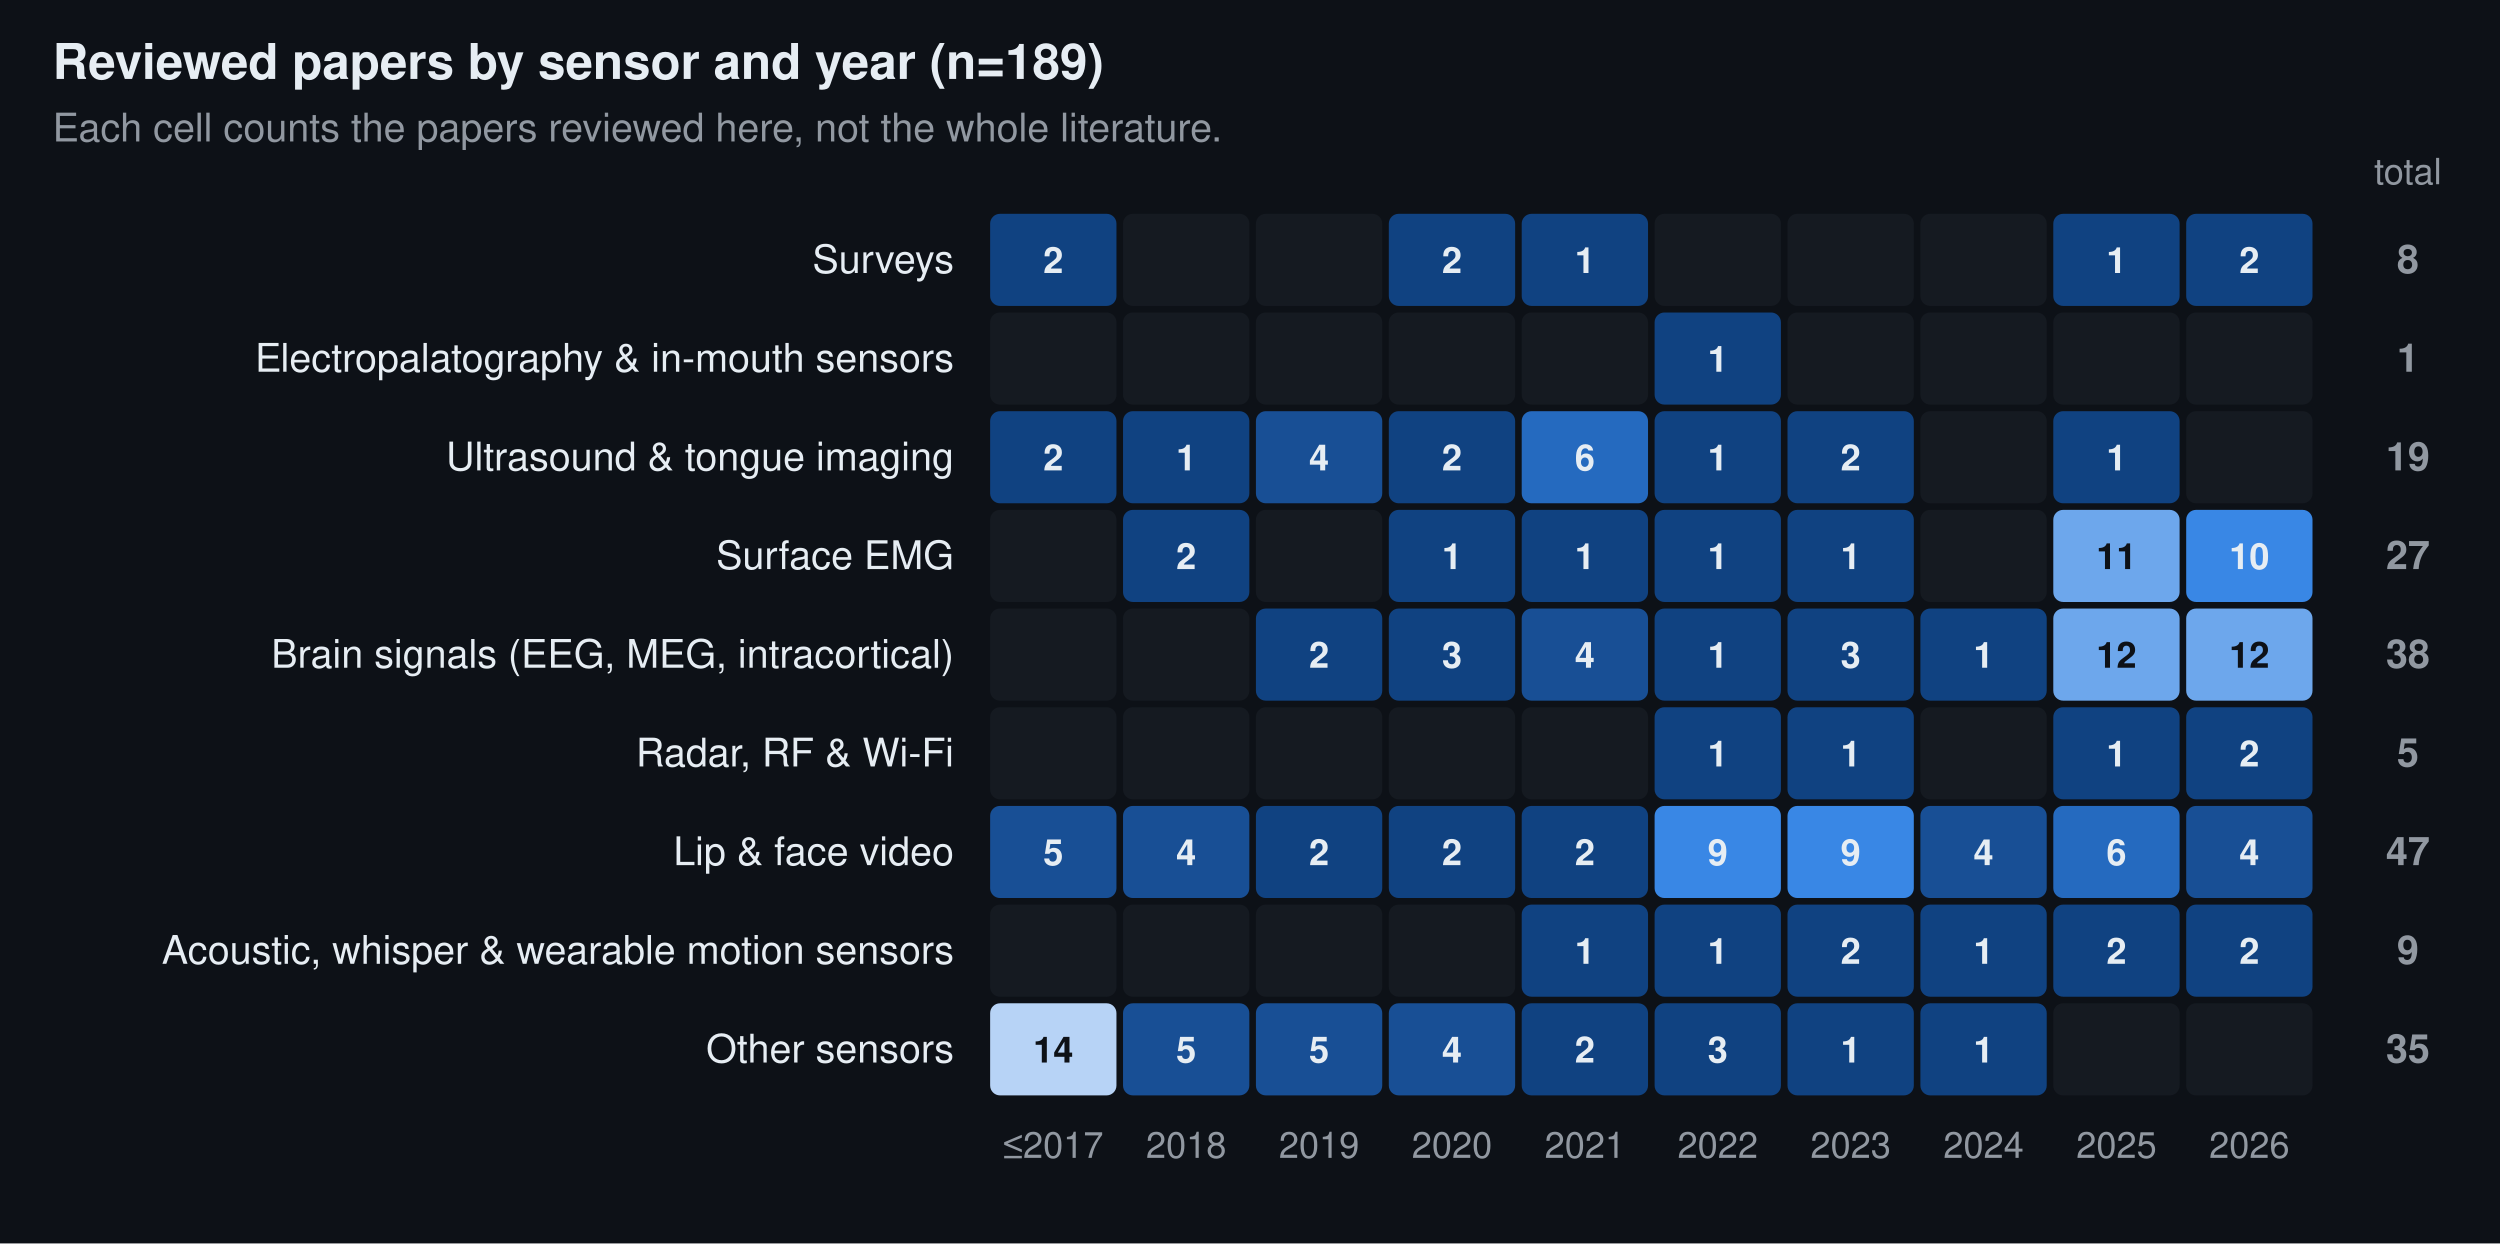
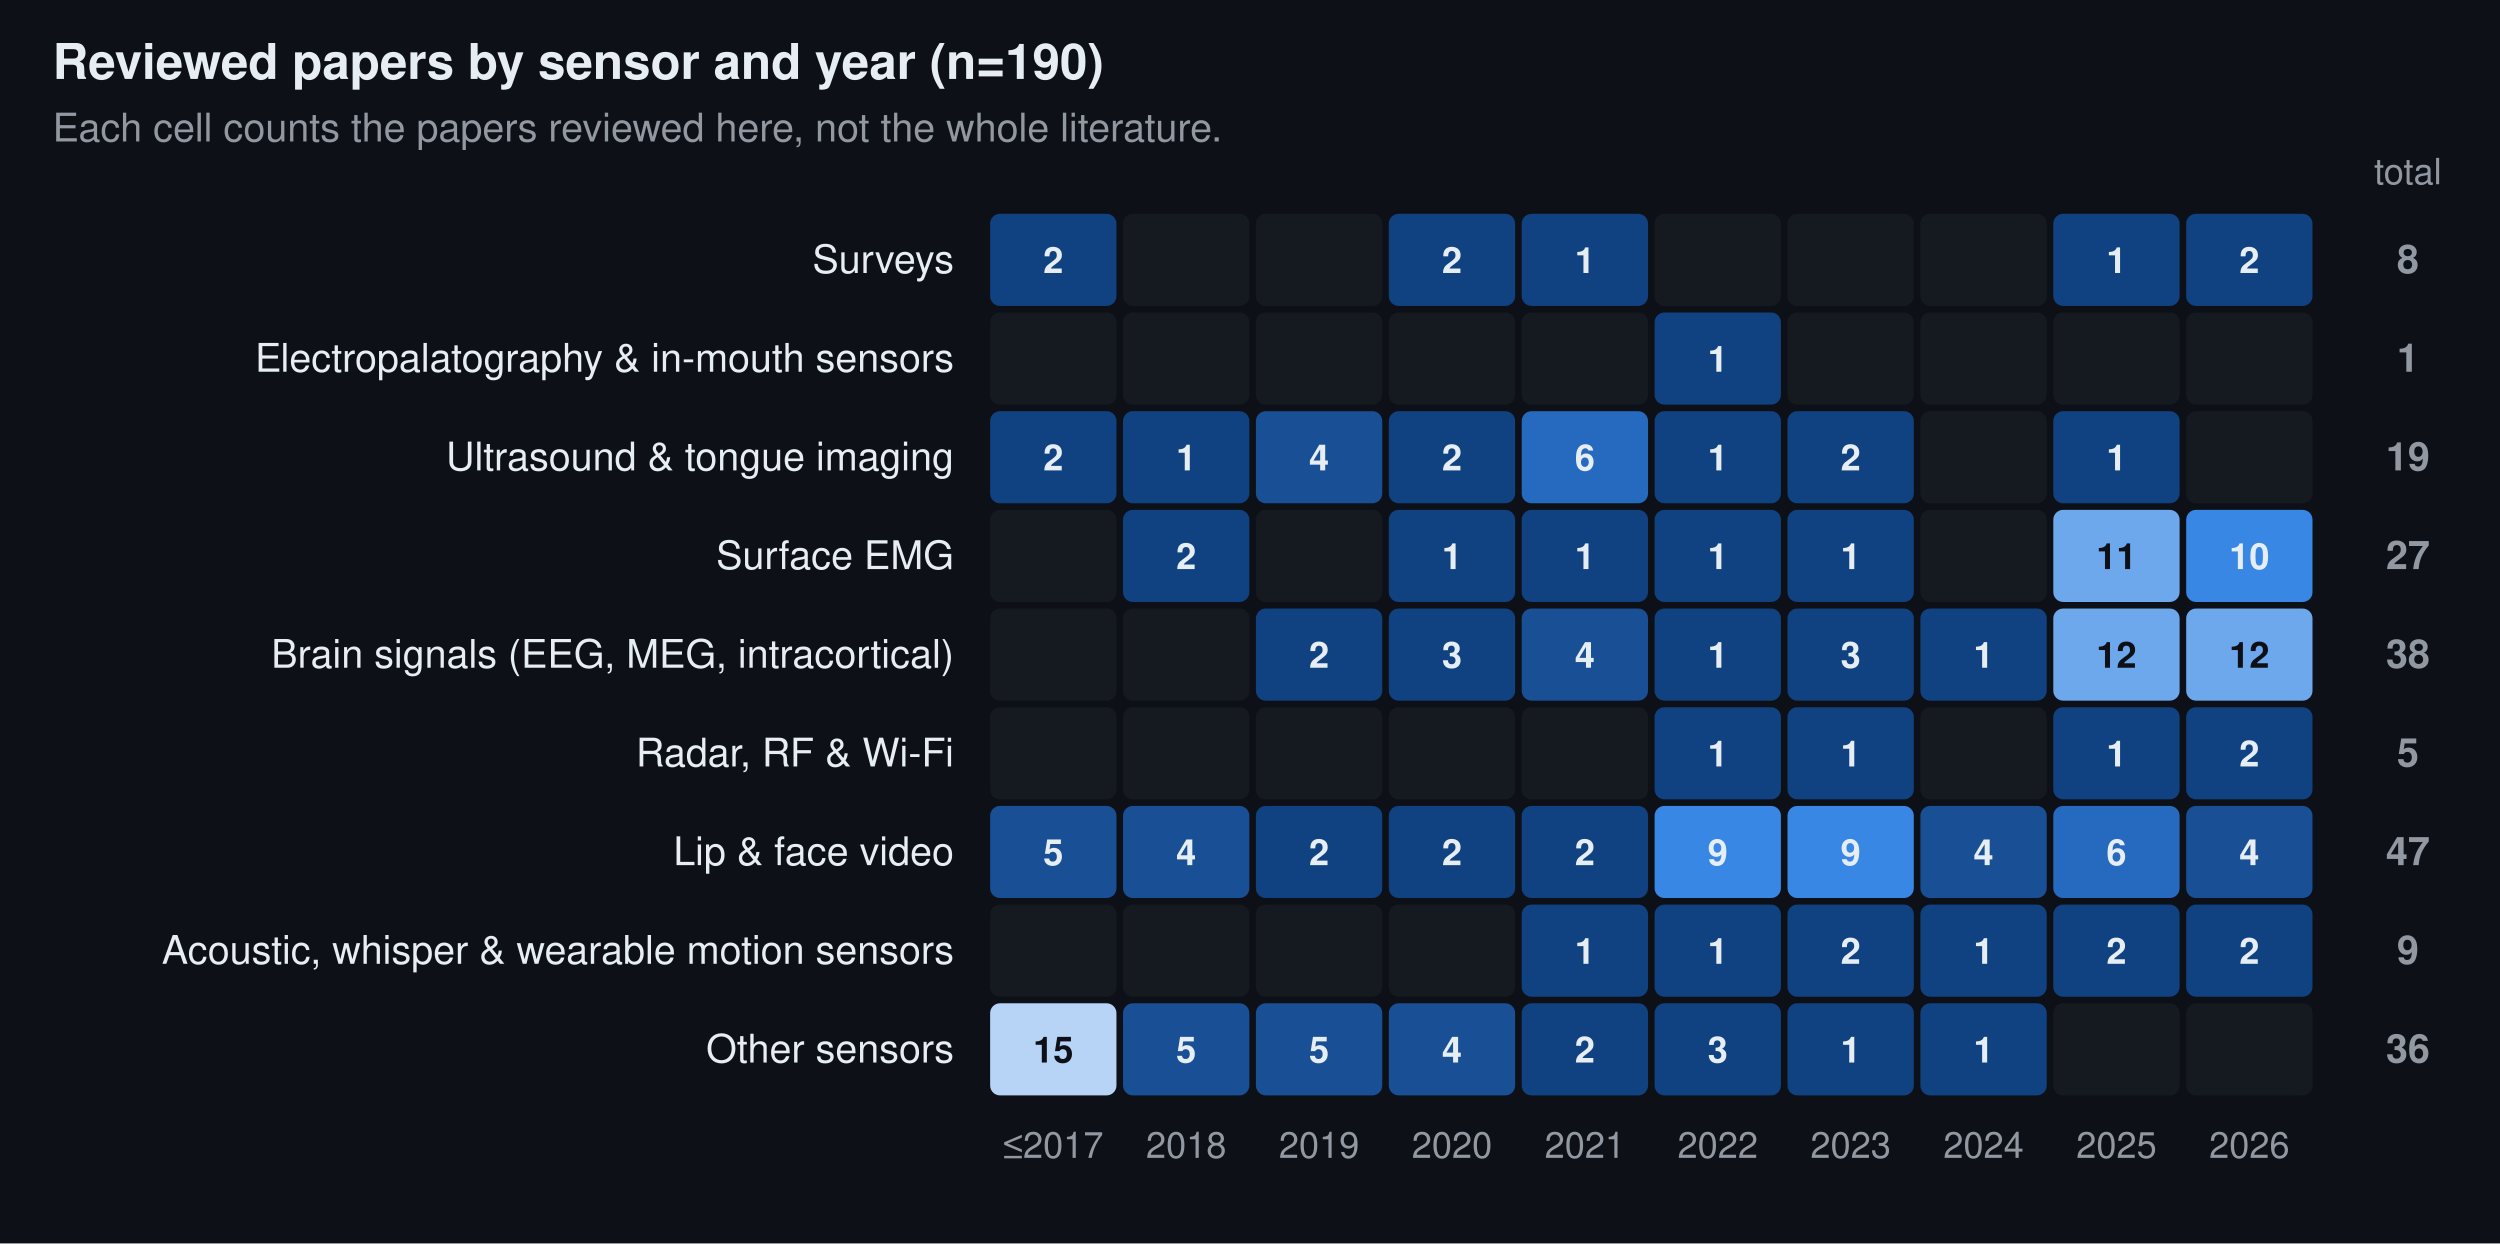
- <svg xmlns="http://www.w3.org/2000/svg" width="760" height="378" viewBox="0 0 760 378" font-family="-apple-system, BlinkMacSystemFont, 'Segoe UI', Helvetica, Arial, sans-serif" role="img" aria-label="Reviewed papers by sensor and year (n=189)">
+ <svg xmlns="http://www.w3.org/2000/svg" width="760" height="378" viewBox="0 0 760 378" font-family="-apple-system, BlinkMacSystemFont, 'Segoe UI', Helvetica, Arial, sans-serif" role="img" aria-label="Reviewed papers by sensor and year (n=190)">
  <rect width="760" height="378" fill="#0d1117" />
-   <text x="16.0" y="24.0" font-size="15" fill="#e6edf3" text-anchor="start" font-weight="600">Reviewed papers by sensor and year (n=189)</text>
+   <text x="16.0" y="24.0" font-size="15" fill="#e6edf3" text-anchor="start" font-weight="600">Reviewed papers by sensor and year (n=190)</text>
  <text x="16.0" y="43.0" font-size="12" fill="#9198a1" text-anchor="start">Each cell counts the papers reviewed here, not the whole literature.</text>
  <text x="320.2" y="352.0" font-size="11" fill="#9198a1" text-anchor="middle">≤2017</text>
  <text x="360.6" y="352.0" font-size="11" fill="#9198a1" text-anchor="middle">2018</text>
  <text x="401.0" y="352.0" font-size="11" fill="#9198a1" text-anchor="middle">2019</text>
  <text x="441.4" y="352.0" font-size="11" fill="#9198a1" text-anchor="middle">2020</text>
  <text x="481.8" y="352.0" font-size="11" fill="#9198a1" text-anchor="middle">2021</text>
  <text x="522.2" y="352.0" font-size="11" fill="#9198a1" text-anchor="middle">2022</text>
  <text x="562.6" y="352.0" font-size="11" fill="#9198a1" text-anchor="middle">2023</text>
  <text x="603.0" y="352.0" font-size="11" fill="#9198a1" text-anchor="middle">2024</text>
  <text x="643.4" y="352.0" font-size="11" fill="#9198a1" text-anchor="middle">2025</text>
  <text x="683.8" y="352.0" font-size="11" fill="#9198a1" text-anchor="middle">2026</text>
  <text x="732.0" y="56.0" font-size="11" fill="#9198a1" text-anchor="middle">total</text>
  <text x="290.0" y="83.0" font-size="12" fill="#e6edf3" text-anchor="end">Surveys</text>
  <rect x="301.0" y="65.0" width="38.4" height="28.0" rx="3" fill="#104281" />
  <text x="320.2" y="83.0" font-size="11" fill="#e6edf3" text-anchor="middle" font-weight="600">2</text>
  <rect x="341.4" y="65.0" width="38.4" height="28.0" rx="3" fill="#151a21" />
  <rect x="381.8" y="65.0" width="38.4" height="28.0" rx="3" fill="#151a21" />
  <rect x="422.2" y="65.0" width="38.4" height="28.0" rx="3" fill="#104281" />
  <text x="441.4" y="83.0" font-size="11" fill="#e6edf3" text-anchor="middle" font-weight="600">2</text>
  <rect x="462.6" y="65.0" width="38.4" height="28.0" rx="3" fill="#104281" />
  <text x="481.8" y="83.0" font-size="11" fill="#e6edf3" text-anchor="middle" font-weight="600">1</text>
  <rect x="503.0" y="65.0" width="38.4" height="28.0" rx="3" fill="#151a21" />
  <rect x="543.4" y="65.0" width="38.4" height="28.0" rx="3" fill="#151a21" />
  <rect x="583.8" y="65.0" width="38.4" height="28.0" rx="3" fill="#151a21" />
  <rect x="624.2" y="65.0" width="38.4" height="28.0" rx="3" fill="#104281" />
  <text x="643.4" y="83.0" font-size="11" fill="#e6edf3" text-anchor="middle" font-weight="600">1</text>
  <rect x="664.6" y="65.0" width="38.4" height="28.0" rx="3" fill="#104281" />
  <text x="683.8" y="83.0" font-size="11" fill="#e6edf3" text-anchor="middle" font-weight="600">2</text>
  <text x="732.0" y="83.0" font-size="12" fill="#9198a1" text-anchor="middle" font-weight="600">8</text>
  <text x="290.0" y="113.0" font-size="12" fill="#e6edf3" text-anchor="end">Electropalatography &amp; in-mouth sensors</text>
  <rect x="301.0" y="95.0" width="38.4" height="28.0" rx="3" fill="#151a21" />
  <rect x="341.4" y="95.0" width="38.4" height="28.0" rx="3" fill="#151a21" />
  <rect x="381.8" y="95.0" width="38.4" height="28.0" rx="3" fill="#151a21" />
  <rect x="422.2" y="95.0" width="38.4" height="28.0" rx="3" fill="#151a21" />
  <rect x="462.6" y="95.0" width="38.4" height="28.0" rx="3" fill="#151a21" />
  <rect x="503.0" y="95.0" width="38.4" height="28.0" rx="3" fill="#104281" />
  <text x="522.2" y="113.0" font-size="11" fill="#e6edf3" text-anchor="middle" font-weight="600">1</text>
  <rect x="543.4" y="95.0" width="38.4" height="28.0" rx="3" fill="#151a21" />
  <rect x="583.8" y="95.0" width="38.4" height="28.0" rx="3" fill="#151a21" />
  <rect x="624.2" y="95.0" width="38.4" height="28.0" rx="3" fill="#151a21" />
  <rect x="664.6" y="95.0" width="38.4" height="28.0" rx="3" fill="#151a21" />
  <text x="732.0" y="113.0" font-size="12" fill="#9198a1" text-anchor="middle" font-weight="600">1</text>
  <text x="290.0" y="143.0" font-size="12" fill="#e6edf3" text-anchor="end">Ultrasound &amp; tongue imaging</text>
  <rect x="301.0" y="125.0" width="38.4" height="28.0" rx="3" fill="#104281" />
  <text x="320.2" y="143.0" font-size="11" fill="#e6edf3" text-anchor="middle" font-weight="600">2</text>
  <rect x="341.4" y="125.0" width="38.4" height="28.0" rx="3" fill="#104281" />
  <text x="360.6" y="143.0" font-size="11" fill="#e6edf3" text-anchor="middle" font-weight="600">1</text>
  <rect x="381.8" y="125.0" width="38.4" height="28.0" rx="3" fill="#184f95" />
  <text x="401.0" y="143.0" font-size="11" fill="#e6edf3" text-anchor="middle" font-weight="600">4</text>
  <rect x="422.2" y="125.0" width="38.4" height="28.0" rx="3" fill="#104281" />
  <text x="441.4" y="143.0" font-size="11" fill="#e6edf3" text-anchor="middle" font-weight="600">2</text>
  <rect x="462.6" y="125.0" width="38.4" height="28.0" rx="3" fill="#256abf" />
  <text x="481.8" y="143.0" font-size="11" fill="#e6edf3" text-anchor="middle" font-weight="600">6</text>
  <rect x="503.0" y="125.0" width="38.4" height="28.0" rx="3" fill="#104281" />
  <text x="522.2" y="143.0" font-size="11" fill="#e6edf3" text-anchor="middle" font-weight="600">1</text>
  <rect x="543.4" y="125.0" width="38.4" height="28.0" rx="3" fill="#104281" />
  <text x="562.6" y="143.0" font-size="11" fill="#e6edf3" text-anchor="middle" font-weight="600">2</text>
  <rect x="583.8" y="125.0" width="38.4" height="28.0" rx="3" fill="#151a21" />
  <rect x="624.2" y="125.0" width="38.4" height="28.0" rx="3" fill="#104281" />
  <text x="643.4" y="143.0" font-size="11" fill="#e6edf3" text-anchor="middle" font-weight="600">1</text>
  <rect x="664.6" y="125.0" width="38.4" height="28.0" rx="3" fill="#151a21" />
  <text x="732.0" y="143.0" font-size="12" fill="#9198a1" text-anchor="middle" font-weight="600">19</text>
  <text x="290.0" y="173.0" font-size="12" fill="#e6edf3" text-anchor="end">Surface EMG</text>
  <rect x="301.0" y="155.0" width="38.4" height="28.0" rx="3" fill="#151a21" />
  <rect x="341.4" y="155.0" width="38.4" height="28.0" rx="3" fill="#104281" />
  <text x="360.6" y="173.0" font-size="11" fill="#e6edf3" text-anchor="middle" font-weight="600">2</text>
  <rect x="381.8" y="155.0" width="38.4" height="28.0" rx="3" fill="#151a21" />
  <rect x="422.2" y="155.0" width="38.4" height="28.0" rx="3" fill="#104281" />
  <text x="441.4" y="173.0" font-size="11" fill="#e6edf3" text-anchor="middle" font-weight="600">1</text>
  <rect x="462.6" y="155.0" width="38.4" height="28.0" rx="3" fill="#104281" />
  <text x="481.8" y="173.0" font-size="11" fill="#e6edf3" text-anchor="middle" font-weight="600">1</text>
  <rect x="503.0" y="155.0" width="38.4" height="28.0" rx="3" fill="#104281" />
  <text x="522.2" y="173.0" font-size="11" fill="#e6edf3" text-anchor="middle" font-weight="600">1</text>
  <rect x="543.4" y="155.0" width="38.4" height="28.0" rx="3" fill="#104281" />
  <text x="562.6" y="173.0" font-size="11" fill="#e6edf3" text-anchor="middle" font-weight="600">1</text>
  <rect x="583.8" y="155.0" width="38.4" height="28.0" rx="3" fill="#151a21" />
  <rect x="624.2" y="155.0" width="38.4" height="28.0" rx="3" fill="#6da7ec" />
  <text x="643.4" y="173.0" font-size="11" fill="#0d1117" text-anchor="middle" font-weight="600">11</text>
  <rect x="664.6" y="155.0" width="38.4" height="28.0" rx="3" fill="#3987e5" />
  <text x="683.8" y="173.0" font-size="11" fill="#e6edf3" text-anchor="middle" font-weight="600">10</text>
  <text x="732.0" y="173.0" font-size="12" fill="#9198a1" text-anchor="middle" font-weight="600">27</text>
  <text x="290.0" y="203.0" font-size="12" fill="#e6edf3" text-anchor="end">Brain signals (EEG, MEG, intracortical)</text>
  <rect x="301.0" y="185.0" width="38.4" height="28.0" rx="3" fill="#151a21" />
  <rect x="341.4" y="185.0" width="38.4" height="28.0" rx="3" fill="#151a21" />
  <rect x="381.8" y="185.0" width="38.4" height="28.0" rx="3" fill="#104281" />
  <text x="401.0" y="203.0" font-size="11" fill="#e6edf3" text-anchor="middle" font-weight="600">2</text>
  <rect x="422.2" y="185.0" width="38.4" height="28.0" rx="3" fill="#104281" />
  <text x="441.4" y="203.0" font-size="11" fill="#e6edf3" text-anchor="middle" font-weight="600">3</text>
  <rect x="462.6" y="185.0" width="38.4" height="28.0" rx="3" fill="#184f95" />
  <text x="481.8" y="203.0" font-size="11" fill="#e6edf3" text-anchor="middle" font-weight="600">4</text>
  <rect x="503.0" y="185.0" width="38.4" height="28.0" rx="3" fill="#104281" />
  <text x="522.2" y="203.0" font-size="11" fill="#e6edf3" text-anchor="middle" font-weight="600">1</text>
  <rect x="543.4" y="185.0" width="38.4" height="28.0" rx="3" fill="#104281" />
  <text x="562.6" y="203.0" font-size="11" fill="#e6edf3" text-anchor="middle" font-weight="600">3</text>
  <rect x="583.8" y="185.0" width="38.4" height="28.0" rx="3" fill="#104281" />
  <text x="603.0" y="203.0" font-size="11" fill="#e6edf3" text-anchor="middle" font-weight="600">1</text>
  <rect x="624.2" y="185.0" width="38.4" height="28.0" rx="3" fill="#6da7ec" />
  <text x="643.4" y="203.0" font-size="11" fill="#0d1117" text-anchor="middle" font-weight="600">12</text>
  <rect x="664.6" y="185.0" width="38.4" height="28.0" rx="3" fill="#6da7ec" />
  <text x="683.8" y="203.0" font-size="11" fill="#0d1117" text-anchor="middle" font-weight="600">12</text>
  <text x="732.0" y="203.0" font-size="12" fill="#9198a1" text-anchor="middle" font-weight="600">38</text>
  <text x="290.0" y="233.0" font-size="12" fill="#e6edf3" text-anchor="end">Radar, RF &amp; Wi-Fi</text>
  <rect x="301.0" y="215.0" width="38.4" height="28.0" rx="3" fill="#151a21" />
  <rect x="341.4" y="215.0" width="38.4" height="28.0" rx="3" fill="#151a21" />
  <rect x="381.8" y="215.0" width="38.4" height="28.0" rx="3" fill="#151a21" />
  <rect x="422.2" y="215.0" width="38.4" height="28.0" rx="3" fill="#151a21" />
  <rect x="462.6" y="215.0" width="38.4" height="28.0" rx="3" fill="#151a21" />
  <rect x="503.0" y="215.0" width="38.4" height="28.0" rx="3" fill="#104281" />
  <text x="522.2" y="233.0" font-size="11" fill="#e6edf3" text-anchor="middle" font-weight="600">1</text>
  <rect x="543.4" y="215.0" width="38.4" height="28.0" rx="3" fill="#104281" />
  <text x="562.6" y="233.0" font-size="11" fill="#e6edf3" text-anchor="middle" font-weight="600">1</text>
  <rect x="583.8" y="215.0" width="38.4" height="28.0" rx="3" fill="#151a21" />
  <rect x="624.2" y="215.0" width="38.4" height="28.0" rx="3" fill="#104281" />
  <text x="643.4" y="233.0" font-size="11" fill="#e6edf3" text-anchor="middle" font-weight="600">1</text>
  <rect x="664.6" y="215.0" width="38.4" height="28.0" rx="3" fill="#104281" />
  <text x="683.8" y="233.0" font-size="11" fill="#e6edf3" text-anchor="middle" font-weight="600">2</text>
  <text x="732.0" y="233.0" font-size="12" fill="#9198a1" text-anchor="middle" font-weight="600">5</text>
  <text x="290.0" y="263.0" font-size="12" fill="#e6edf3" text-anchor="end">Lip &amp; face video</text>
  <rect x="301.0" y="245.0" width="38.4" height="28.0" rx="3" fill="#184f95" />
  <text x="320.2" y="263.0" font-size="11" fill="#e6edf3" text-anchor="middle" font-weight="600">5</text>
  <rect x="341.4" y="245.0" width="38.4" height="28.0" rx="3" fill="#184f95" />
  <text x="360.6" y="263.0" font-size="11" fill="#e6edf3" text-anchor="middle" font-weight="600">4</text>
  <rect x="381.8" y="245.0" width="38.4" height="28.0" rx="3" fill="#104281" />
  <text x="401.0" y="263.0" font-size="11" fill="#e6edf3" text-anchor="middle" font-weight="600">2</text>
  <rect x="422.2" y="245.0" width="38.4" height="28.0" rx="3" fill="#104281" />
  <text x="441.4" y="263.0" font-size="11" fill="#e6edf3" text-anchor="middle" font-weight="600">2</text>
  <rect x="462.6" y="245.0" width="38.4" height="28.0" rx="3" fill="#104281" />
  <text x="481.8" y="263.0" font-size="11" fill="#e6edf3" text-anchor="middle" font-weight="600">2</text>
  <rect x="503.0" y="245.0" width="38.4" height="28.0" rx="3" fill="#3987e5" />
  <text x="522.2" y="263.0" font-size="11" fill="#e6edf3" text-anchor="middle" font-weight="600">9</text>
  <rect x="543.4" y="245.0" width="38.4" height="28.0" rx="3" fill="#3987e5" />
  <text x="562.6" y="263.0" font-size="11" fill="#e6edf3" text-anchor="middle" font-weight="600">9</text>
  <rect x="583.8" y="245.0" width="38.4" height="28.0" rx="3" fill="#184f95" />
  <text x="603.0" y="263.0" font-size="11" fill="#e6edf3" text-anchor="middle" font-weight="600">4</text>
  <rect x="624.2" y="245.0" width="38.4" height="28.0" rx="3" fill="#256abf" />
  <text x="643.4" y="263.0" font-size="11" fill="#e6edf3" text-anchor="middle" font-weight="600">6</text>
  <rect x="664.6" y="245.0" width="38.4" height="28.0" rx="3" fill="#184f95" />
  <text x="683.8" y="263.0" font-size="11" fill="#e6edf3" text-anchor="middle" font-weight="600">4</text>
  <text x="732.0" y="263.0" font-size="12" fill="#9198a1" text-anchor="middle" font-weight="600">47</text>
  <text x="290.0" y="293.0" font-size="12" fill="#e6edf3" text-anchor="end">Acoustic, whisper &amp; wearable motion sensors</text>
  <rect x="301.0" y="275.0" width="38.4" height="28.0" rx="3" fill="#151a21" />
  <rect x="341.4" y="275.0" width="38.4" height="28.0" rx="3" fill="#151a21" />
  <rect x="381.8" y="275.0" width="38.4" height="28.0" rx="3" fill="#151a21" />
  <rect x="422.2" y="275.0" width="38.4" height="28.0" rx="3" fill="#151a21" />
  <rect x="462.6" y="275.0" width="38.4" height="28.0" rx="3" fill="#104281" />
  <text x="481.8" y="293.0" font-size="11" fill="#e6edf3" text-anchor="middle" font-weight="600">1</text>
  <rect x="503.0" y="275.0" width="38.4" height="28.0" rx="3" fill="#104281" />
  <text x="522.2" y="293.0" font-size="11" fill="#e6edf3" text-anchor="middle" font-weight="600">1</text>
  <rect x="543.4" y="275.0" width="38.4" height="28.0" rx="3" fill="#104281" />
  <text x="562.6" y="293.0" font-size="11" fill="#e6edf3" text-anchor="middle" font-weight="600">2</text>
  <rect x="583.8" y="275.0" width="38.4" height="28.0" rx="3" fill="#104281" />
  <text x="603.0" y="293.0" font-size="11" fill="#e6edf3" text-anchor="middle" font-weight="600">1</text>
  <rect x="624.2" y="275.0" width="38.4" height="28.0" rx="3" fill="#104281" />
  <text x="643.4" y="293.0" font-size="11" fill="#e6edf3" text-anchor="middle" font-weight="600">2</text>
  <rect x="664.6" y="275.0" width="38.4" height="28.0" rx="3" fill="#104281" />
  <text x="683.8" y="293.0" font-size="11" fill="#e6edf3" text-anchor="middle" font-weight="600">2</text>
  <text x="732.0" y="293.0" font-size="12" fill="#9198a1" text-anchor="middle" font-weight="600">9</text>
  <text x="290.0" y="323.0" font-size="12" fill="#e6edf3" text-anchor="end">Other sensors</text>
  <rect x="301.0" y="305.0" width="38.4" height="28.0" rx="3" fill="#b7d3f6" />
-   <text x="320.2" y="323.0" font-size="11" fill="#0d1117" text-anchor="middle" font-weight="600">14</text>
+   <text x="320.2" y="323.0" font-size="11" fill="#0d1117" text-anchor="middle" font-weight="600">15</text>
  <rect x="341.4" y="305.0" width="38.4" height="28.0" rx="3" fill="#184f95" />
  <text x="360.6" y="323.0" font-size="11" fill="#e6edf3" text-anchor="middle" font-weight="600">5</text>
  <rect x="381.8" y="305.0" width="38.4" height="28.0" rx="3" fill="#184f95" />
  <text x="401.0" y="323.0" font-size="11" fill="#e6edf3" text-anchor="middle" font-weight="600">5</text>
  <rect x="422.2" y="305.0" width="38.4" height="28.0" rx="3" fill="#184f95" />
  <text x="441.4" y="323.0" font-size="11" fill="#e6edf3" text-anchor="middle" font-weight="600">4</text>
  <rect x="462.6" y="305.0" width="38.4" height="28.0" rx="3" fill="#104281" />
  <text x="481.8" y="323.0" font-size="11" fill="#e6edf3" text-anchor="middle" font-weight="600">2</text>
  <rect x="503.0" y="305.0" width="38.4" height="28.0" rx="3" fill="#104281" />
  <text x="522.2" y="323.0" font-size="11" fill="#e6edf3" text-anchor="middle" font-weight="600">3</text>
  <rect x="543.4" y="305.0" width="38.4" height="28.0" rx="3" fill="#104281" />
  <text x="562.6" y="323.0" font-size="11" fill="#e6edf3" text-anchor="middle" font-weight="600">1</text>
  <rect x="583.8" y="305.0" width="38.4" height="28.0" rx="3" fill="#104281" />
  <text x="603.0" y="323.0" font-size="11" fill="#e6edf3" text-anchor="middle" font-weight="600">1</text>
  <rect x="624.2" y="305.0" width="38.4" height="28.0" rx="3" fill="#151a21" />
  <rect x="664.6" y="305.0" width="38.4" height="28.0" rx="3" fill="#151a21" />
-   <text x="732.0" y="323.0" font-size="12" fill="#9198a1" text-anchor="middle" font-weight="600">35</text>
+   <text x="732.0" y="323.0" font-size="12" fill="#9198a1" text-anchor="middle" font-weight="600">36</text>
</svg>
